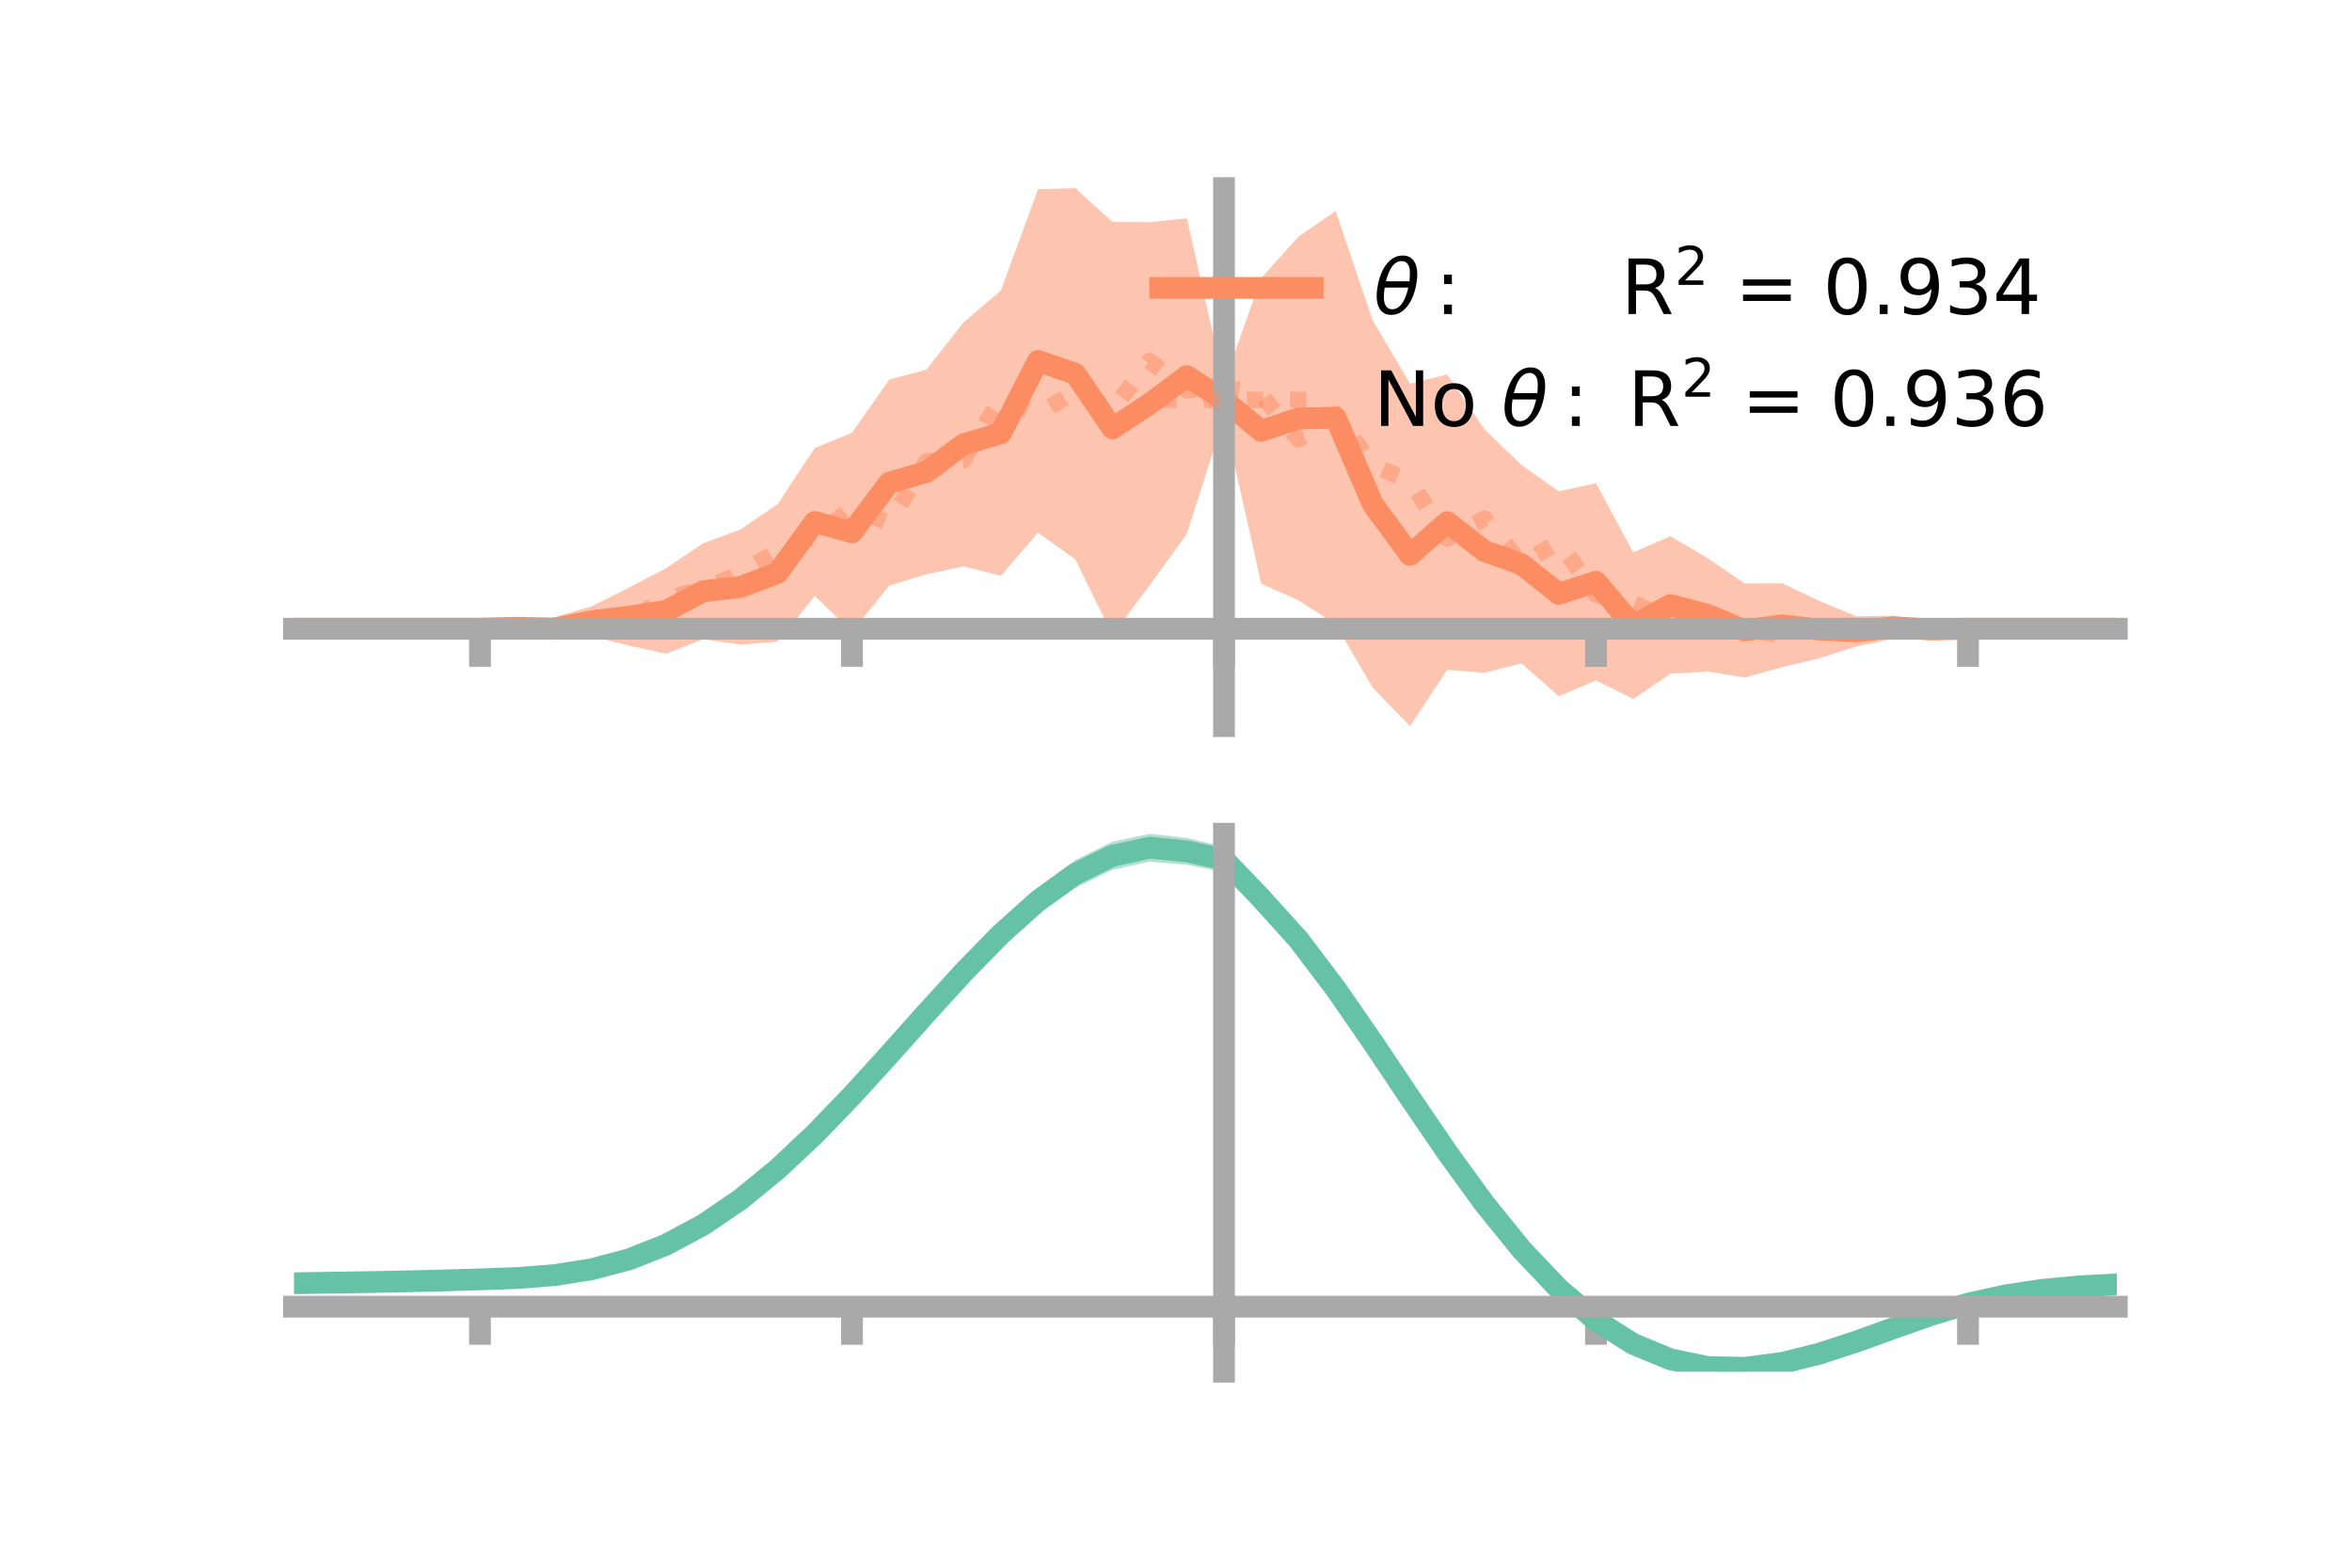
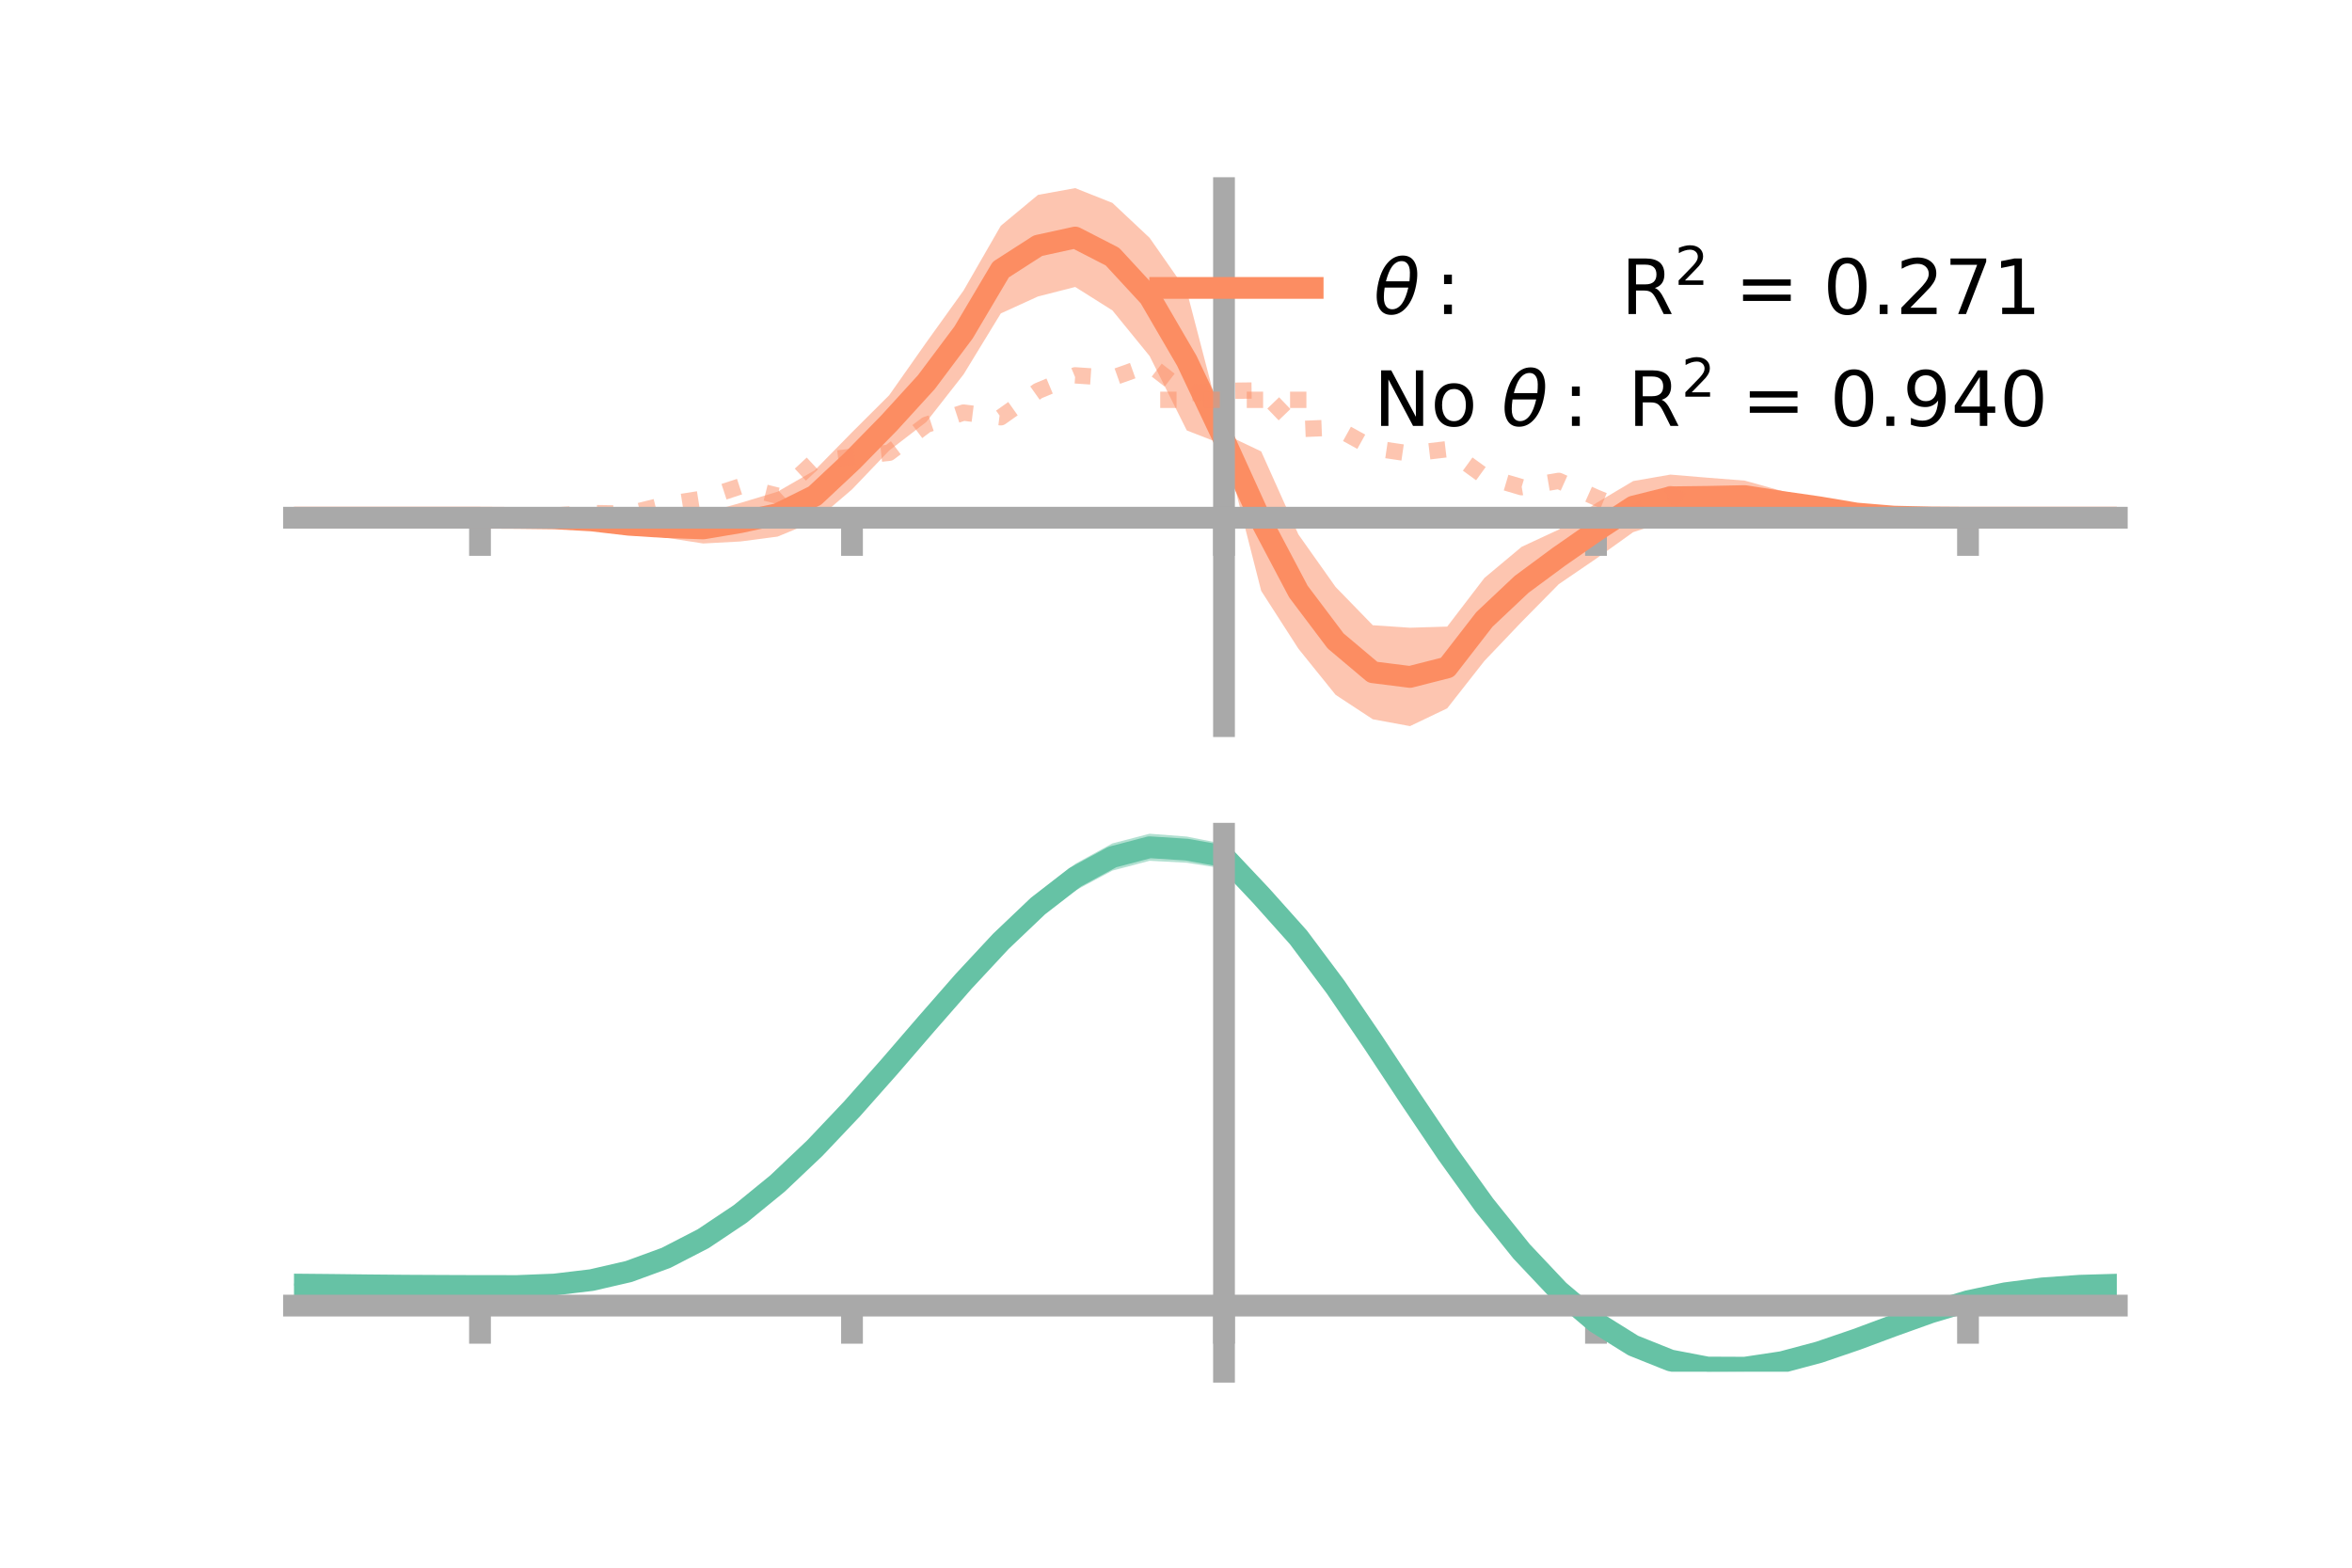
<svg xmlns="http://www.w3.org/2000/svg" xmlns:xlink="http://www.w3.org/1999/xlink" height="144pt" version="1.1" viewBox="0 0 216 144" width="216pt">
  <defs>
    <style type="text/css">
*{stroke-linecap:butt;stroke-linejoin:round;}
  </style>
  </defs>
  <g id="figure_1">
    <g id="patch_1">
      <path d="M 0 144  L 216 144  L 216 0  L 0 0  z " style="fill:none;" />
    </g>
    <g id="axes_1">
      <g id="patch_2">
        <path d="M 27 66.698  L 194.4 66.698  L 194.4 17.28  L 27 17.28  z " style="fill:none;" />
      </g>
      <g id="PolyCollection_1">
-         <path clip-path="url(#pb532265a66)" d="M 27 57.751  L 27 57.751  L 30.416 57.751  L 33.833 57.751  L 37.249 57.751  L 40.665 57.751  L 44.082 57.751  L 47.498 57.381  L 50.914 56.695  L 54.331 55.696  L 57.747 53.986  L 61.163 52.191  L 64.58 49.901  L 67.996 48.631  L 71.412 46.313  L 74.829 41.146  L 78.245 39.749  L 81.661 34.875  L 85.078 33.95  L 88.494 29.606  L 91.91 26.702  L 95.327 17.381  L 98.743 17.28  L 102.159 20.378  L 105.576 20.414  L 108.992 20.05  L 112.408 35.159  L 115.824 25.542  L 119.241 21.739  L 122.657 19.382  L 126.073 29.454  L 129.49 35.236  L 132.906 34.397  L 136.322 39.43  L 139.739 42.73  L 143.155 45.129  L 146.571 44.387  L 149.988 50.737  L 153.404 49.253  L 156.82 51.268  L 160.237 53.594  L 163.653 53.582  L 167.069 55.191  L 170.486 56.611  L 173.902 56.551  L 177.318 57.541  L 180.735 57.751  L 184.151 57.751  L 187.567 57.751  L 190.984 57.751  L 194.4 57.751  L 194.4 57.751  L 194.4 57.751  L 190.984 57.751  L 187.567 57.751  L 184.151 57.751  L 180.735 57.751  L 177.318 58.1  L 173.902 58.674  L 170.486 59.376  L 167.069 60.47  L 163.653 61.283  L 160.237 62.232  L 156.82 61.682  L 153.404 61.89  L 149.988 64.203  L 146.571 62.499  L 143.155 63.954  L 139.739 60.932  L 136.322 61.803  L 132.906 61.528  L 129.49 66.698  L 126.073 63.182  L 122.657 57.335  L 119.241 55.141  L 115.824 53.614  L 112.408 38.353  L 108.992 49.047  L 105.576 53.772  L 102.159 58.316  L 98.743 51.37  L 95.327 48.931  L 91.91 52.892  L 88.494 52.021  L 85.078 52.745  L 81.661 53.802  L 78.245 58.033  L 74.829 54.745  L 71.412 58.934  L 67.996 59.209  L 64.58 58.718  L 61.163 60.051  L 57.747 59.303  L 54.331 58.43  L 50.914 58.789  L 47.498 57.947  L 44.082 57.751  L 40.665 57.751  L 37.249 57.751  L 33.833 57.751  L 30.416 57.751  L 27 57.751  z " style="fill:#fc8d62;fill-opacity:0.5;" />
+         <path clip-path="url(#pa90a62c4ed)" d="M 27 47.555  L 27 47.555  L 30.416 47.555  L 33.833 47.555  L 37.249 47.555  L 40.665 47.555  L 44.082 47.555  L 47.498 47.488  L 50.914 47.367  L 54.331 47.272  L 57.747 47.536  L 61.163 47.451  L 64.58 47.157  L 67.996 46.198  L 71.412 45.163  L 74.829 43.193  L 78.245 39.71  L 81.661 36.301  L 85.078 31.441  L 88.494 26.68  L 91.91 20.739  L 95.327 17.9  L 98.743 17.28  L 102.159 18.636  L 105.576 21.846  L 108.992 26.739  L 112.408 39.844  L 115.824 41.465  L 119.241 49.091  L 122.657 53.916  L 126.073 57.43  L 129.49 57.66  L 132.906 57.555  L 136.322 53.09  L 139.739 50.231  L 143.155 48.643  L 146.571 46.219  L 149.988 44.187  L 153.404 43.594  L 156.82 43.879  L 160.237 44.148  L 163.653 45.102  L 167.069 45.926  L 170.486 46.625  L 173.902 47.204  L 177.318 47.443  L 180.735 47.555  L 184.151 47.555  L 187.567 47.555  L 190.984 47.555  L 194.4 47.555  L 194.4 47.555  L 194.4 47.555  L 190.984 47.555  L 187.567 47.555  L 184.151 47.555  L 180.735 47.555  L 177.318 47.622  L 173.902 47.704  L 170.486 47.714  L 167.069 47.266  L 163.653 47.106  L 160.237 46.988  L 156.82 47.395  L 153.404 47.767  L 149.988 48.882  L 146.571 51.326  L 143.155 53.658  L 139.739 57.124  L 136.322 60.71  L 132.906 65.064  L 129.49 66.698  L 126.073 66.069  L 122.657 63.824  L 119.241 59.587  L 115.824 54.274  L 112.408 40.868  L 108.992 39.538  L 105.576 32.702  L 102.159 28.511  L 98.743 26.358  L 95.327 27.232  L 91.91 28.789  L 88.494 34.387  L 85.078 38.753  L 81.661 41.384  L 78.245 44.956  L 74.829 47.877  L 71.412 49.29  L 67.996 49.737  L 64.58 49.922  L 61.163 49.391  L 57.747 48.869  L 54.331 48.34  L 50.914 47.86  L 47.498 47.658  L 44.082 47.555  L 40.665 47.555  L 37.249 47.555  L 33.833 47.555  L 30.416 47.555  L 27 47.555  z " style="fill:#fc8d62;fill-opacity:0.5;" />
      </g>
      <g id="matplotlib.axis_1">
        <g id="xtick_1">
          <g id="line2d_1">
            <defs>
-               <path d="M 0 0  L 0 3.5  " id="mec5e85c306" style="stroke:#a9a9a9;stroke-width:2;" />
+               <path d="M 0 0  L 0 3.5  " id="m014a412b01" style="stroke:#a9a9a9;stroke-width:2;" />
            </defs>
            <g>
-               <use style="fill:#a9a9a9;stroke:#a9a9a9;stroke-width:2;" x="44.082" xlink:href="#mec5e85c306" y="57.751" />
+               <use style="fill:#a9a9a9;stroke:#a9a9a9;stroke-width:2;" x="44.082" xlink:href="#m014a412b01" y="47.555" />
            </g>
          </g>
        </g>
        <g id="xtick_2">
          <g id="line2d_2">
            <g>
-               <use style="fill:#a9a9a9;stroke:#a9a9a9;stroke-width:2;" x="78.245" xlink:href="#mec5e85c306" y="57.751" />
+               <use style="fill:#a9a9a9;stroke:#a9a9a9;stroke-width:2;" x="78.245" xlink:href="#m014a412b01" y="47.555" />
            </g>
          </g>
        </g>
        <g id="xtick_3">
          <g id="line2d_3">
            <g>
-               <use style="fill:#a9a9a9;stroke:#a9a9a9;stroke-width:2;" x="112.408" xlink:href="#mec5e85c306" y="57.751" />
+               <use style="fill:#a9a9a9;stroke:#a9a9a9;stroke-width:2;" x="112.408" xlink:href="#m014a412b01" y="47.555" />
            </g>
          </g>
        </g>
        <g id="xtick_4">
          <g id="line2d_4">
            <g>
-               <use style="fill:#a9a9a9;stroke:#a9a9a9;stroke-width:2;" x="146.571" xlink:href="#mec5e85c306" y="57.751" />
+               <use style="fill:#a9a9a9;stroke:#a9a9a9;stroke-width:2;" x="146.571" xlink:href="#m014a412b01" y="47.555" />
            </g>
          </g>
        </g>
        <g id="xtick_5">
          <g id="line2d_5">
            <g>
-               <use style="fill:#a9a9a9;stroke:#a9a9a9;stroke-width:2;" x="180.735" xlink:href="#mec5e85c306" y="57.751" />
+               <use style="fill:#a9a9a9;stroke:#a9a9a9;stroke-width:2;" x="180.735" xlink:href="#m014a412b01" y="47.555" />
            </g>
          </g>
        </g>
      </g>
      <g id="matplotlib.axis_2" />
      <g id="line2d_6">
-         <path clip-path="url(#pb532265a66)" d="M 27 57.751  L 30.416 57.751  L 33.833 57.751  L 37.249 57.751  L 40.665 57.751  L 44.082 57.751  L 47.498 57.664  L 50.914 57.742  L 54.331 57.063  L 57.747 56.645  L 61.163 56.121  L 64.58 54.31  L 67.996 53.92  L 71.412 52.623  L 74.829 47.945  L 78.245 48.891  L 81.661 44.339  L 85.078 43.348  L 88.494 40.814  L 91.91 39.797  L 95.327 33.156  L 98.743 34.325  L 102.159 39.347  L 105.576 37.093  L 108.992 34.548  L 112.408 36.756  L 115.824 39.578  L 119.241 38.44  L 122.657 38.358  L 126.073 46.318  L 129.49 50.967  L 132.906 47.963  L 136.322 50.617  L 139.739 51.831  L 143.155 54.541  L 146.571 53.443  L 149.988 57.47  L 153.404 55.572  L 156.82 56.475  L 160.237 57.913  L 163.653 57.433  L 167.069 57.831  L 170.486 57.994  L 173.902 57.613  L 177.318 57.821  L 180.735 57.751  L 184.151 57.751  L 187.567 57.751  L 190.984 57.751  L 194.4 57.751  " style="fill:none;stroke:#fc8d62;stroke-linecap:square;stroke-width:2;" />
+         <path clip-path="url(#pa90a62c4ed)" d="M 27 47.555  L 30.416 47.555  L 33.833 47.555  L 37.249 47.555  L 40.665 47.555  L 44.082 47.555  L 47.498 47.573  L 50.914 47.613  L 54.331 47.806  L 57.747 48.203  L 61.163 48.421  L 64.58 48.539  L 67.996 47.967  L 71.412 47.227  L 74.829 45.535  L 78.245 42.333  L 81.661 38.843  L 85.078 35.097  L 88.494 30.534  L 91.91 24.764  L 95.327 22.566  L 98.743 21.819  L 102.159 23.574  L 105.576 27.274  L 108.992 33.138  L 112.408 40.356  L 115.824 47.869  L 119.241 54.339  L 122.657 58.87  L 126.073 61.749  L 129.49 62.179  L 132.906 61.309  L 136.322 56.9  L 139.739 53.677  L 143.155 51.151  L 146.571 48.772  L 149.988 46.534  L 153.404 45.68  L 156.82 45.637  L 160.237 45.568  L 163.653 46.104  L 167.069 46.596  L 170.486 47.17  L 173.902 47.454  L 177.318 47.532  L 180.735 47.555  L 184.151 47.555  L 187.567 47.555  L 190.984 47.555  L 194.4 47.555  " style="fill:none;stroke:#fc8d62;stroke-linecap:square;stroke-width:2;" />
      </g>
      <g id="line2d_7">
-         <path clip-path="url(#pb532265a66)" d="M 27 57.751  L 30.416 57.751  L 33.833 57.751  L 37.249 57.751  L 40.665 57.751  L 44.082 57.751  L 47.498 57.702  L 50.914 57.696  L 54.331 57.513  L 57.747 56.951  L 61.163 54.993  L 64.58 54.107  L 67.996 52.679  L 71.412 50.596  L 74.829 49.285  L 78.245 46.681  L 81.661 48.035  L 85.078 42.364  L 88.494 42.292  L 91.91 36.537  L 95.327 38.148  L 98.743 35.851  L 102.159 37.598  L 105.576 33.156  L 108.992 35.857  L 112.408 35.548  L 115.824 36.255  L 119.241 40.366  L 122.657 38.017  L 126.073 42.742  L 129.49 44.182  L 132.906 49.476  L 136.322 47.622  L 139.739 51.756  L 143.155 49.765  L 146.571 54.638  L 149.988 55.364  L 153.404 56.99  L 156.82 57.317  L 160.237 57.82  L 163.653 58.361  L 167.069 57.442  L 170.486 57.501  L 173.902 57.668  L 177.318 57.781  L 180.735 57.751  L 184.151 57.751  L 187.567 57.751  L 190.984 57.751  L 194.4 57.751  " style="fill:none;stroke:#fc8d62;stroke-dasharray:1.5,2.475;stroke-dashoffset:0;stroke-opacity:0.5;stroke-width:1.5;" />
+         <path clip-path="url(#pa90a62c4ed)" d="M 27 47.555  L 30.416 47.555  L 33.833 47.555  L 37.249 47.555  L 40.665 47.555  L 44.082 47.555  L 47.498 47.543  L 50.914 47.353  L 54.331 47.127  L 57.747 47.181  L 61.163 46.332  L 64.58 45.793  L 67.996 44.675  L 71.412 45.531  L 74.829 42.366  L 78.245 41.957  L 81.661 41.588  L 85.078 39.014  L 88.494 37.898  L 91.91 38.33  L 95.327 35.907  L 98.743 34.477  L 102.159 34.71  L 105.576 33.492  L 108.992 36.134  L 112.408 35.904  L 115.824 35.861  L 119.241 39.416  L 122.657 39.276  L 126.073 41.162  L 129.49 41.663  L 132.906 41.261  L 136.322 43.74  L 139.739 44.749  L 143.155 44.171  L 146.571 45.7  L 149.988 47.106  L 153.404 45.384  L 156.82 47.506  L 160.237 47.42  L 163.653 47.636  L 167.069 47.357  L 170.486 47.728  L 173.902 47.683  L 177.318 47.555  L 180.735 47.555  L 184.151 47.555  L 187.567 47.555  L 190.984 47.555  L 194.4 47.555  " style="fill:none;stroke:#fc8d62;stroke-dasharray:1.5,2.475;stroke-dashoffset:0;stroke-opacity:0.5;stroke-width:1.5;" />
      </g>
      <g id="patch_3">
        <path d="M 112.408 66.698  L 112.408 17.28  " style="fill:none;stroke:#a9a9a9;stroke-linecap:square;stroke-linejoin:miter;stroke-width:2;" />
      </g>
      <g id="patch_4">
        <path d="M 194.4 66.698  L 194.4 17.28  " style="fill:none;" />
      </g>
      <g id="patch_5">
-         <path d="M 27 57.751  L 194.4 57.751  " style="fill:none;stroke:#a9a9a9;stroke-linecap:square;stroke-linejoin:miter;stroke-width:2;" />
+         <path d="M 27 47.555  L 194.4 47.555  " style="fill:none;stroke:#a9a9a9;stroke-linecap:square;stroke-linejoin:miter;stroke-width:2;" />
      </g>
      <g id="patch_6">
        <path d="M 27 17.28  L 194.4 17.28  " style="fill:none;" />
      </g>
      <g id="legend_1">
        <g id="line2d_8">
          <path d="M 106.55 26.449  L 120.55 26.449  " style="fill:none;stroke:#fc8d62;stroke-linecap:square;stroke-width:2;" />
        </g>
        <g id="line2d_9" />
        <g id="text_1">
          <defs>
            <path d="M 45.516 34.672  L 14.453 34.672  Q 12.359 20.062 14.5 13.875  Q 17.188 6.25 24.469 6.25  Q 31.781 6.25 37.359 13.922  Q 42.234 20.656 45.516 34.672  z M 47.016 42.969  Q 48.344 56.844 46.625 61.719  Q 43.953 69.438 36.766 69.438  Q 29.297 69.438 23.828 61.812  Q 19.531 55.672 16.156 42.969  z M 38.188 76.766  Q 49.906 76.766 54.594 66.406  Q 59.281 56.109 55.719 37.844  Q 52.203 19.625 43.453 9.281  Q 34.766 -1.125 23.047 -1.125  Q 11.281 -1.125 6.641 9.281  Q 2 19.625 5.516 37.844  Q 9.078 56.109 17.719 66.406  Q 26.422 76.766 38.188 76.766  z " id="DejaVuSans-Oblique-952" />
            <path d="M 11.719 12.406  L 22.016 12.406  L 22.016 0  L 11.719 0  z M 11.719 51.703  L 22.016 51.703  L 22.016 39.312  L 11.719 39.312  z " id="DejaVuSans-58" />
            <path id="DejaVuSans-32" />
            <path d="M 44.391 34.188  Q 47.562 33.109 50.562 29.594  Q 53.562 26.078 56.594 19.922  L 66.609 0  L 56 0  L 46.688 18.703  Q 43.062 26.031 39.672 28.422  Q 36.281 30.812 30.422 30.812  L 19.672 30.812  L 19.672 0  L 9.812 0  L 9.812 72.906  L 32.078 72.906  Q 44.578 72.906 50.734 67.672  Q 56.891 62.453 56.891 51.906  Q 56.891 45.016 53.688 40.469  Q 50.484 35.938 44.391 34.188  z M 19.672 64.797  L 19.672 38.922  L 32.078 38.922  Q 39.203 38.922 42.844 42.219  Q 46.484 45.516 46.484 51.906  Q 46.484 58.297 42.844 61.547  Q 39.203 64.797 32.078 64.797  z " id="DejaVuSans-82" />
            <path d="M 19.188 8.297  L 53.609 8.297  L 53.609 0  L 7.328 0  L 7.328 8.297  Q 12.938 14.109 22.625 23.891  Q 32.328 33.688 34.812 36.531  Q 39.547 41.844 41.422 45.531  Q 43.312 49.219 43.312 52.781  Q 43.312 58.594 39.234 62.25  Q 35.156 65.922 28.609 65.922  Q 23.969 65.922 18.812 64.312  Q 13.672 62.703 7.812 59.422  L 7.812 69.391  Q 13.766 71.781 18.938 73  Q 24.125 74.219 28.422 74.219  Q 39.75 74.219 46.484 68.547  Q 53.219 62.891 53.219 53.422  Q 53.219 48.922 51.531 44.891  Q 49.859 40.875 45.406 35.406  Q 44.188 33.984 37.641 27.219  Q 31.109 20.453 19.188 8.297  z " id="DejaVuSans-50" />
            <path d="M 10.594 45.406  L 73.188 45.406  L 73.188 37.203  L 10.594 37.203  z M 10.594 25.484  L 73.188 25.484  L 73.188 17.188  L 10.594 17.188  z " id="DejaVuSans-61" />
            <path d="M 31.781 66.406  Q 24.172 66.406 20.328 58.906  Q 16.5 51.422 16.5 36.375  Q 16.5 21.391 20.328 13.891  Q 24.172 6.391 31.781 6.391  Q 39.453 6.391 43.281 13.891  Q 47.125 21.391 47.125 36.375  Q 47.125 51.422 43.281 58.906  Q 39.453 66.406 31.781 66.406  z M 31.781 74.219  Q 44.047 74.219 50.516 64.516  Q 56.984 54.828 56.984 36.375  Q 56.984 17.969 50.516 8.266  Q 44.047 -1.422 31.781 -1.422  Q 19.531 -1.422 13.062 8.266  Q 6.594 17.969 6.594 36.375  Q 6.594 54.828 13.062 64.516  Q 19.531 74.219 31.781 74.219  z " id="DejaVuSans-48" />
            <path d="M 10.688 12.406  L 21 12.406  L 21 0  L 10.688 0  z " id="DejaVuSans-46" />
-             <path d="M 10.984 1.516  L 10.984 10.5  Q 14.703 8.734 18.5 7.812  Q 22.312 6.891 25.984 6.891  Q 35.75 6.891 40.891 13.453  Q 46.047 20.016 46.781 33.406  Q 43.953 29.203 39.594 26.953  Q 35.25 24.703 29.984 24.703  Q 19.047 24.703 12.672 31.312  Q 6.297 37.938 6.297 49.422  Q 6.297 60.641 12.938 67.422  Q 19.578 74.219 30.609 74.219  Q 43.266 74.219 49.922 64.516  Q 56.594 54.828 56.594 36.375  Q 56.594 19.141 48.406 8.859  Q 40.234 -1.422 26.422 -1.422  Q 22.703 -1.422 18.891 -0.688  Q 15.094 0.047 10.984 1.516  z M 30.609 32.422  Q 37.25 32.422 41.125 36.953  Q 45.016 41.5 45.016 49.422  Q 45.016 57.281 41.125 61.844  Q 37.25 66.406 30.609 66.406  Q 23.969 66.406 20.094 61.844  Q 16.219 57.281 16.219 49.422  Q 16.219 41.5 20.094 36.953  Q 23.969 32.422 30.609 32.422  z " id="DejaVuSans-57" />
-             <path d="M 40.578 39.312  Q 47.656 37.797 51.625 33  Q 55.609 28.219 55.609 21.188  Q 55.609 10.406 48.188 4.484  Q 40.766 -1.422 27.094 -1.422  Q 22.516 -1.422 17.656 -0.516  Q 12.797 0.391 7.625 2.203  L 7.625 11.719  Q 11.719 9.328 16.594 8.109  Q 21.484 6.891 26.812 6.891  Q 36.078 6.891 40.938 10.547  Q 45.797 14.203 45.797 21.188  Q 45.797 27.641 41.281 31.266  Q 36.766 34.906 28.719 34.906  L 20.219 34.906  L 20.219 43.016  L 29.109 43.016  Q 36.375 43.016 40.234 45.922  Q 44.094 48.828 44.094 54.297  Q 44.094 59.906 40.109 62.906  Q 36.141 65.922 28.719 65.922  Q 24.656 65.922 20.016 65.031  Q 15.375 64.156 9.812 62.312  L 9.812 71.094  Q 15.438 72.656 20.344 73.438  Q 25.25 74.219 29.594 74.219  Q 40.828 74.219 47.359 69.109  Q 53.906 64.016 53.906 55.328  Q 53.906 49.266 50.438 45.094  Q 46.969 40.922 40.578 39.312  z " id="DejaVuSans-51" />
-             <path d="M 37.797 64.312  L 12.891 25.391  L 37.797 25.391  z M 35.203 72.906  L 47.609 72.906  L 47.609 25.391  L 58.016 25.391  L 58.016 17.188  L 47.609 17.188  L 47.609 0  L 37.797 0  L 37.797 17.188  L 4.891 17.188  L 4.891 26.703  z " id="DejaVuSans-52" />
+             <path d="M 8.203 72.906  L 55.078 72.906  L 55.078 68.703  L 28.609 0  L 18.312 0  L 43.219 64.594  L 8.203 64.594  z " id="DejaVuSans-55" />
+             <path d="M 12.406 8.297  L 28.516 8.297  L 28.516 63.922  L 10.984 60.406  L 10.984 69.391  L 28.422 72.906  L 38.281 72.906  L 38.281 8.297  L 54.391 8.297  L 54.391 0  L 12.406 0  z " id="DejaVuSans-49" />
          </defs>
          <g transform="translate(126.15 28.89891)scale(0.07 -0.07)">
            <use transform="translate(0 0.765625)" xlink:href="#DejaVuSans-Oblique-952" />
            <use transform="translate(80.66406 0.765625)" xlink:href="#DejaVuSans-58" />
            <use transform="translate(133.8379 0.765625)" xlink:href="#DejaVuSans-32" />
            <use transform="translate(165.625 0.765625)" xlink:href="#DejaVuSans-32" />
            <use transform="translate(197.4121 0.765625)" xlink:href="#DejaVuSans-32" />
            <use transform="translate(229.1992 0.765625)" xlink:href="#DejaVuSans-32" />
            <use transform="translate(260.9863 0.765625)" xlink:href="#DejaVuSans-32" />
            <use transform="translate(292.7734 0.765625)" xlink:href="#DejaVuSans-32" />
            <use transform="translate(324.5605 0.765625)" xlink:href="#DejaVuSans-82" />
            <use transform="translate(395 39.04688)scale(0.7)" xlink:href="#DejaVuSans-50" />
            <use transform="translate(442.2705 0.765625)" xlink:href="#DejaVuSans-32" />
            <use transform="translate(474.0576 0.765625)" xlink:href="#DejaVuSans-61" />
            <use transform="translate(557.8467 0.765625)" xlink:href="#DejaVuSans-32" />
            <use transform="translate(589.6338 0.765625)" xlink:href="#DejaVuSans-48" />
            <use transform="translate(653.2568 0.765625)" xlink:href="#DejaVuSans-46" />
-             <use transform="translate(685.0439 0.765625)" xlink:href="#DejaVuSans-57" />
-             <use transform="translate(748.667 0.765625)" xlink:href="#DejaVuSans-51" />
-             <use transform="translate(812.29 0.765625)" xlink:href="#DejaVuSans-52" />
+             <use transform="translate(684.9658 0.765625)" xlink:href="#DejaVuSans-50" />
+             <use transform="translate(748.5889 0.765625)" xlink:href="#DejaVuSans-55" />
+             <use transform="translate(812.2119 0.765625)" xlink:href="#DejaVuSans-49" />
          </g>
        </g>
        <g id="line2d_10">
          <path d="M 106.55 36.724  L 120.55 36.724  " style="fill:none;stroke:#fc8d62;stroke-dasharray:1.5,2.475;stroke-dashoffset:0;stroke-opacity:0.5;stroke-width:1.5;" />
        </g>
        <g id="line2d_11" />
        <g id="text_2">
          <defs>
            <path d="M 9.812 72.906  L 23.094 72.906  L 55.422 11.922  L 55.422 72.906  L 64.984 72.906  L 64.984 0  L 51.703 0  L 19.391 60.984  L 19.391 0  L 9.812 0  z " id="DejaVuSans-78" />
            <path d="M 30.609 48.391  Q 23.391 48.391 19.188 42.75  Q 14.984 37.109 14.984 27.297  Q 14.984 17.484 19.156 11.844  Q 23.344 6.203 30.609 6.203  Q 37.797 6.203 41.984 11.859  Q 46.188 17.531 46.188 27.297  Q 46.188 37.016 41.984 42.703  Q 37.797 48.391 30.609 48.391  z M 30.609 56  Q 42.328 56 49.016 48.375  Q 55.719 40.766 55.719 27.297  Q 55.719 13.875 49.016 6.219  Q 42.328 -1.422 30.609 -1.422  Q 18.844 -1.422 12.172 6.219  Q 5.516 13.875 5.516 27.297  Q 5.516 40.766 12.172 48.375  Q 18.844 56 30.609 56  z " id="DejaVuSans-111" />
-             <path d="M 33.016 40.375  Q 26.375 40.375 22.484 35.828  Q 18.609 31.297 18.609 23.391  Q 18.609 15.531 22.484 10.953  Q 26.375 6.391 33.016 6.391  Q 39.656 6.391 43.531 10.953  Q 47.406 15.531 47.406 23.391  Q 47.406 31.297 43.531 35.828  Q 39.656 40.375 33.016 40.375  z M 52.594 71.297  L 52.594 62.312  Q 48.875 64.062 45.094 64.984  Q 41.312 65.922 37.594 65.922  Q 27.828 65.922 22.672 59.328  Q 17.531 52.734 16.797 39.406  Q 19.672 43.656 24.016 45.922  Q 28.375 48.188 33.594 48.188  Q 44.578 48.188 50.953 41.516  Q 57.328 34.859 57.328 23.391  Q 57.328 12.156 50.688 5.359  Q 44.047 -1.422 33.016 -1.422  Q 20.359 -1.422 13.672 8.266  Q 6.984 17.969 6.984 36.375  Q 6.984 53.656 15.188 63.938  Q 23.391 74.219 37.203 74.219  Q 40.922 74.219 44.703 73.484  Q 48.484 72.75 52.594 71.297  z " id="DejaVuSans-54" />
+             <path d="M 10.984 1.516  L 10.984 10.5  Q 14.703 8.734 18.5 7.812  Q 22.312 6.891 25.984 6.891  Q 35.75 6.891 40.891 13.453  Q 46.047 20.016 46.781 33.406  Q 43.953 29.203 39.594 26.953  Q 35.25 24.703 29.984 24.703  Q 19.047 24.703 12.672 31.312  Q 6.297 37.938 6.297 49.422  Q 6.297 60.641 12.938 67.422  Q 19.578 74.219 30.609 74.219  Q 43.266 74.219 49.922 64.516  Q 56.594 54.828 56.594 36.375  Q 56.594 19.141 48.406 8.859  Q 40.234 -1.422 26.422 -1.422  Q 22.703 -1.422 18.891 -0.688  Q 15.094 0.047 10.984 1.516  z M 30.609 32.422  Q 37.25 32.422 41.125 36.953  Q 45.016 41.5 45.016 49.422  Q 45.016 57.281 41.125 61.844  Q 37.25 66.406 30.609 66.406  Q 23.969 66.406 20.094 61.844  Q 16.219 57.281 16.219 49.422  Q 16.219 41.5 20.094 36.953  Q 23.969 32.422 30.609 32.422  z " id="DejaVuSans-57" />
+             <path d="M 37.797 64.312  L 12.891 25.391  L 37.797 25.391  z M 35.203 72.906  L 47.609 72.906  L 47.609 25.391  L 58.016 25.391  L 58.016 17.188  L 47.609 17.188  L 47.609 0  L 37.797 0  L 37.797 17.188  L 4.891 17.188  L 4.891 26.703  z " id="DejaVuSans-52" />
          </defs>
          <g transform="translate(126.15 39.17359)scale(0.07 -0.07)">
            <use transform="translate(0 0.765625)" xlink:href="#DejaVuSans-78" />
            <use transform="translate(74.80469 0.765625)" xlink:href="#DejaVuSans-111" />
            <use transform="translate(135.9863 0.765625)" xlink:href="#DejaVuSans-32" />
            <use transform="translate(167.7734 0.765625)" xlink:href="#DejaVuSans-Oblique-952" />
            <use transform="translate(248.4375 0.765625)" xlink:href="#DejaVuSans-58" />
            <use transform="translate(301.6113 0.765625)" xlink:href="#DejaVuSans-32" />
            <use transform="translate(333.3984 0.765625)" xlink:href="#DejaVuSans-82" />
            <use transform="translate(403.8379 39.04688)scale(0.7)" xlink:href="#DejaVuSans-50" />
            <use transform="translate(451.1084 0.765625)" xlink:href="#DejaVuSans-32" />
            <use transform="translate(482.8955 0.765625)" xlink:href="#DejaVuSans-61" />
            <use transform="translate(566.6846 0.765625)" xlink:href="#DejaVuSans-32" />
            <use transform="translate(598.4717 0.765625)" xlink:href="#DejaVuSans-48" />
            <use transform="translate(662.0947 0.765625)" xlink:href="#DejaVuSans-46" />
            <use transform="translate(693.8818 0.765625)" xlink:href="#DejaVuSans-57" />
-             <use transform="translate(757.5049 0.765625)" xlink:href="#DejaVuSans-51" />
-             <use transform="translate(821.1279 0.765625)" xlink:href="#DejaVuSans-54" />
+             <use transform="translate(757.5049 0.765625)" xlink:href="#DejaVuSans-52" />
+             <use transform="translate(821.1279 0.765625)" xlink:href="#DejaVuSans-48" />
          </g>
        </g>
      </g>
    </g>
    <g id="axes_2">
      <g id="patch_7">
        <path d="M 27 126  L 194.4 126  L 194.4 76.582  L 27 76.582  z " style="fill:none;" />
      </g>
      <g id="PolyCollection_2">
-         <path clip-path="url(#p0aa3cd7337)" d="M 27 117.979  L 27 117.775  L 30.416 117.741  L 33.833 117.711  L 37.249 117.658  L 40.665 117.567  L 44.082 117.454  L 47.498 117.314  L 50.914 117.032  L 54.331 116.477  L 57.747 115.542  L 61.163 114.148  L 64.58 112.249  L 67.996 109.836  L 71.412 106.935  L 74.829 103.605  L 78.245 99.939  L 81.661 96.058  L 85.078 92.105  L 88.494 88.245  L 91.91 84.654  L 95.327 81.514  L 98.743 79.008  L 102.159 77.31  L 105.576 76.582  L 108.992 76.966  L 112.408 77.79  L 115.824 81.458  L 119.241 85.365  L 122.657 90.001  L 126.073 95.067  L 129.49 100.276  L 132.906 105.368  L 136.322 110.119  L 139.739 114.355  L 143.155 117.957  L 146.571 120.851  L 149.988 123.007  L 153.404 124.432  L 156.82 125.169  L 160.237 125.29  L 163.653 124.896  L 167.069 124.106  L 170.486 123.05  L 173.902 121.86  L 177.318 120.67  L 180.735 119.626  L 184.151 118.852  L 187.567 118.335  L 190.984 118.021  L 194.4 117.853  L 194.4 118.099  L 194.4 118.099  L 190.984 118.298  L 187.567 118.624  L 184.151 119.132  L 180.735 119.882  L 177.318 120.91  L 173.902 122.132  L 170.486 123.41  L 167.069 124.584  L 163.653 125.496  L 160.237 126  L 156.82 125.966  L 153.404 125.287  L 149.988 123.888  L 146.571 121.731  L 143.155 118.82  L 139.739 115.21  L 136.322 111.004  L 132.906 106.348  L 129.49 101.421  L 126.073 96.432  L 122.657 91.617  L 119.241 87.238  L 115.824 83.571  L 112.408 80.109  L 108.992 79.437  L 105.576 79.146  L 102.159 79.903  L 98.743 81.565  L 95.327 83.976  L 91.91 86.966  L 88.494 90.363  L 85.078 93.996  L 81.661 97.699  L 78.245 101.324  L 74.829 104.737  L 71.412 107.831  L 67.996 110.523  L 64.58 112.762  L 61.163 114.526  L 57.747 115.826  L 54.331 116.7  L 50.914 117.217  L 47.498 117.471  L 44.082 117.584  L 40.665 117.669  L 37.249 117.749  L 33.833 117.824  L 30.416 117.897  L 27 117.979  z " style="fill:#66c2a5;fill-opacity:0.5;" />
+         <path clip-path="url(#pbfa03a32f9)" d="M 27 118.091  L 27 117.894  L 30.416 117.951  L 33.833 118.014  L 37.249 118.057  L 40.665 118.071  L 44.082 118.076  L 47.498 118.069  L 50.914 117.928  L 54.331 117.511  L 57.747 116.701  L 61.163 115.409  L 64.58 113.586  L 67.996 111.217  L 71.412 108.325  L 74.829 104.968  L 78.245 101.237  L 81.661 97.256  L 85.078 93.171  L 88.494 89.151  L 91.91 85.38  L 95.327 82.049  L 98.743 79.351  L 102.159 77.47  L 105.576 76.582  L 108.992 76.842  L 112.408 77.523  L 115.824 81.244  L 119.241 85.18  L 122.657 89.874  L 126.073 95.011  L 129.49 100.295  L 132.906 105.456  L 136.322 110.263  L 139.739 114.536  L 143.155 118.153  L 146.571 121.04  L 149.988 123.169  L 153.404 124.55  L 156.82 125.229  L 160.237 125.286  L 163.653 124.826  L 167.069 123.972  L 170.486 122.86  L 173.902 121.628  L 177.318 120.417  L 180.735 119.381  L 184.151 118.648  L 187.567 118.197  L 190.984 117.963  L 194.4 117.882  L 194.4 118.125  L 194.4 118.125  L 190.984 118.241  L 187.567 118.493  L 184.151 118.942  L 180.735 119.654  L 177.318 120.67  L 173.902 121.904  L 170.486 123.214  L 167.069 124.437  L 163.653 125.407  L 160.237 125.974  L 156.82 126  L 153.404 125.375  L 149.988 124.018  L 146.571 121.888  L 143.155 118.985  L 139.739 115.364  L 136.322 111.126  L 132.906 106.419  L 129.49 101.426  L 126.073 96.36  L 122.657 91.467  L 119.241 87.022  L 115.824 83.316  L 112.408 79.789  L 108.992 79.248  L 105.576 79.068  L 102.159 79.971  L 98.743 81.804  L 95.327 84.395  L 91.91 87.567  L 88.494 91.136  L 85.078 94.922  L 81.661 98.754  L 78.245 102.478  L 74.829 105.958  L 71.412 109.083  L 67.996 111.773  L 64.58 113.976  L 61.163 115.676  L 57.747 116.887  L 54.331 117.655  L 50.914 118.054  L 47.498 118.184  L 44.082 118.177  L 40.665 118.155  L 37.249 118.135  L 33.833 118.117  L 30.416 118.098  L 27 118.091  z " style="fill:#66c2a5;fill-opacity:0.5;" />
      </g>
      <g id="matplotlib.axis_3">
        <g id="xtick_6">
          <g id="line2d_12">
            <g>
-               <use style="fill:#a9a9a9;stroke:#a9a9a9;stroke-width:2;" x="44.082" xlink:href="#mec5e85c306" y="120.025" />
+               <use style="fill:#a9a9a9;stroke:#a9a9a9;stroke-width:2;" x="44.082" xlink:href="#m014a412b01" y="119.926" />
            </g>
          </g>
        </g>
        <g id="xtick_7">
          <g id="line2d_13">
            <g>
-               <use style="fill:#a9a9a9;stroke:#a9a9a9;stroke-width:2;" x="78.245" xlink:href="#mec5e85c306" y="120.025" />
+               <use style="fill:#a9a9a9;stroke:#a9a9a9;stroke-width:2;" x="78.245" xlink:href="#m014a412b01" y="119.926" />
            </g>
          </g>
        </g>
        <g id="xtick_8">
          <g id="line2d_14">
            <g>
-               <use style="fill:#a9a9a9;stroke:#a9a9a9;stroke-width:2;" x="112.408" xlink:href="#mec5e85c306" y="120.025" />
+               <use style="fill:#a9a9a9;stroke:#a9a9a9;stroke-width:2;" x="112.408" xlink:href="#m014a412b01" y="119.926" />
            </g>
          </g>
        </g>
        <g id="xtick_9">
          <g id="line2d_15">
            <g>
-               <use style="fill:#a9a9a9;stroke:#a9a9a9;stroke-width:2;" x="146.571" xlink:href="#mec5e85c306" y="120.025" />
+               <use style="fill:#a9a9a9;stroke:#a9a9a9;stroke-width:2;" x="146.571" xlink:href="#m014a412b01" y="119.926" />
            </g>
          </g>
        </g>
        <g id="xtick_10">
          <g id="line2d_16">
            <g>
-               <use style="fill:#a9a9a9;stroke:#a9a9a9;stroke-width:2;" x="180.735" xlink:href="#mec5e85c306" y="120.025" />
+               <use style="fill:#a9a9a9;stroke:#a9a9a9;stroke-width:2;" x="180.735" xlink:href="#m014a412b01" y="119.926" />
            </g>
          </g>
        </g>
      </g>
      <g id="matplotlib.axis_4" />
      <g id="line2d_17">
-         <path clip-path="url(#p0aa3cd7337)" d="M 27 117.877  L 30.416 117.819  L 33.833 117.768  L 37.249 117.703  L 40.665 117.618  L 44.082 117.519  L 47.498 117.393  L 50.914 117.125  L 54.331 116.589  L 57.747 115.684  L 61.163 114.337  L 64.58 112.506  L 67.996 110.18  L 71.412 107.383  L 74.829 104.171  L 78.245 100.632  L 81.661 96.879  L 85.078 93.05  L 88.494 89.304  L 91.91 85.81  L 95.327 82.745  L 98.743 80.287  L 102.159 78.606  L 105.576 77.864  L 108.992 78.201  L 112.408 78.949  L 115.824 82.515  L 119.241 86.302  L 122.657 90.809  L 126.073 95.749  L 129.49 100.849  L 132.906 105.858  L 136.322 110.561  L 139.739 114.783  L 143.155 118.388  L 146.571 121.291  L 149.988 123.448  L 153.404 124.86  L 156.82 125.567  L 160.237 125.645  L 163.653 125.196  L 167.069 124.345  L 170.486 123.23  L 173.902 121.996  L 177.318 120.79  L 180.735 119.754  L 184.151 118.992  L 187.567 118.479  L 190.984 118.16  L 194.4 117.976  " style="fill:none;stroke:#66c2a5;stroke-linecap:square;stroke-width:2;" />
+         <path clip-path="url(#pbfa03a32f9)" d="M 27 117.993  L 30.416 118.025  L 33.833 118.065  L 37.249 118.096  L 40.665 118.113  L 44.082 118.126  L 47.498 118.127  L 50.914 117.991  L 54.331 117.583  L 57.747 116.794  L 61.163 115.543  L 64.58 113.781  L 67.996 111.495  L 71.412 108.704  L 74.829 105.463  L 78.245 101.858  L 81.661 98.005  L 85.078 94.046  L 88.494 90.143  L 91.91 86.474  L 95.327 83.222  L 98.743 80.577  L 102.159 78.721  L 105.576 77.825  L 108.992 78.045  L 112.408 78.656  L 115.824 82.28  L 119.241 86.101  L 122.657 90.67  L 126.073 95.685  L 129.49 100.861  L 132.906 105.938  L 136.322 110.695  L 139.739 114.95  L 143.155 118.569  L 146.571 121.464  L 149.988 123.594  L 153.404 124.962  L 156.82 125.615  L 160.237 125.63  L 163.653 125.117  L 167.069 124.204  L 170.486 123.037  L 173.902 121.766  L 177.318 120.543  L 180.735 119.518  L 184.151 118.795  L 187.567 118.345  L 190.984 118.102  L 194.4 118.004  " style="fill:none;stroke:#66c2a5;stroke-linecap:square;stroke-width:2;" />
      </g>
      <g id="patch_8">
        <path d="M 112.408 126  L 112.408 76.582  " style="fill:none;stroke:#a9a9a9;stroke-linecap:square;stroke-linejoin:miter;stroke-width:2;" />
      </g>
      <g id="patch_9">
        <path d="M 194.4 126  L 194.4 76.582  " style="fill:none;" />
      </g>
      <g id="patch_10">
-         <path d="M 27 120.025  L 194.4 120.025  " style="fill:none;stroke:#a9a9a9;stroke-linecap:square;stroke-linejoin:miter;stroke-width:2;" />
+         <path d="M 27 119.926  L 194.4 119.926  " style="fill:none;stroke:#a9a9a9;stroke-linecap:square;stroke-linejoin:miter;stroke-width:2;" />
      </g>
      <g id="patch_11">
        <path d="M 27 76.582  L 194.4 76.582  " style="fill:none;" />
      </g>
    </g>
  </g>
  <defs>
-     <clipPath id="pb532265a66">
+     <clipPath id="pa90a62c4ed">
      <rect height="49.418" width="167.4" x="27" y="17.28" />
    </clipPath>
-     <clipPath id="p0aa3cd7337">
+     <clipPath id="pbfa03a32f9">
      <rect height="49.418" width="167.4" x="27" y="76.582" />
    </clipPath>
  </defs>
</svg>
